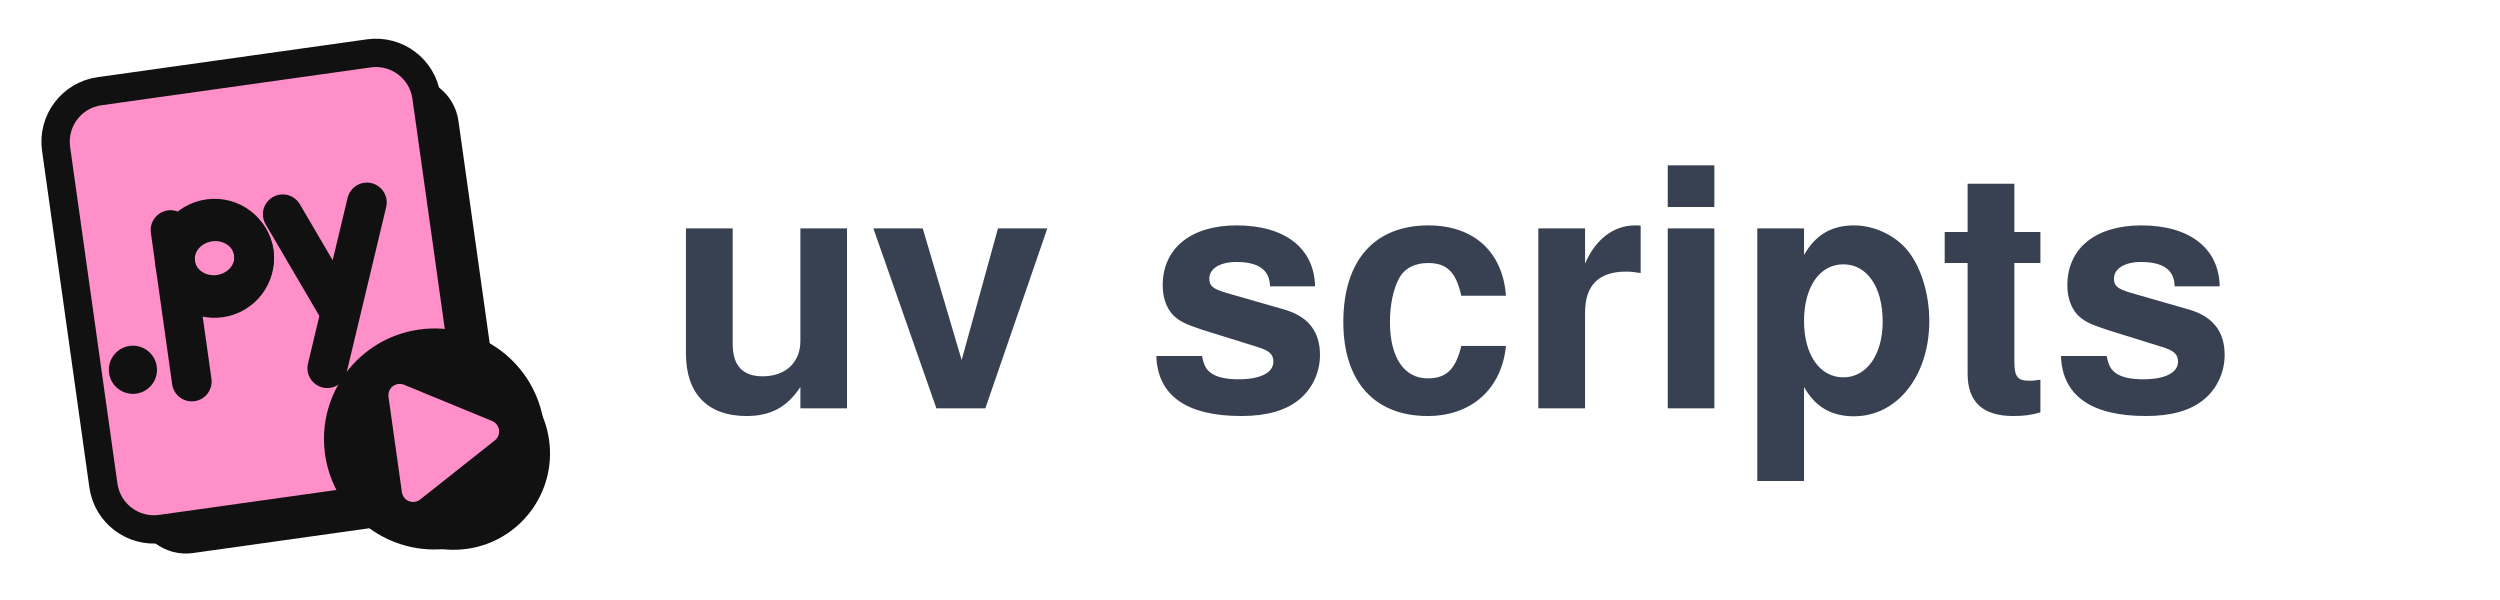
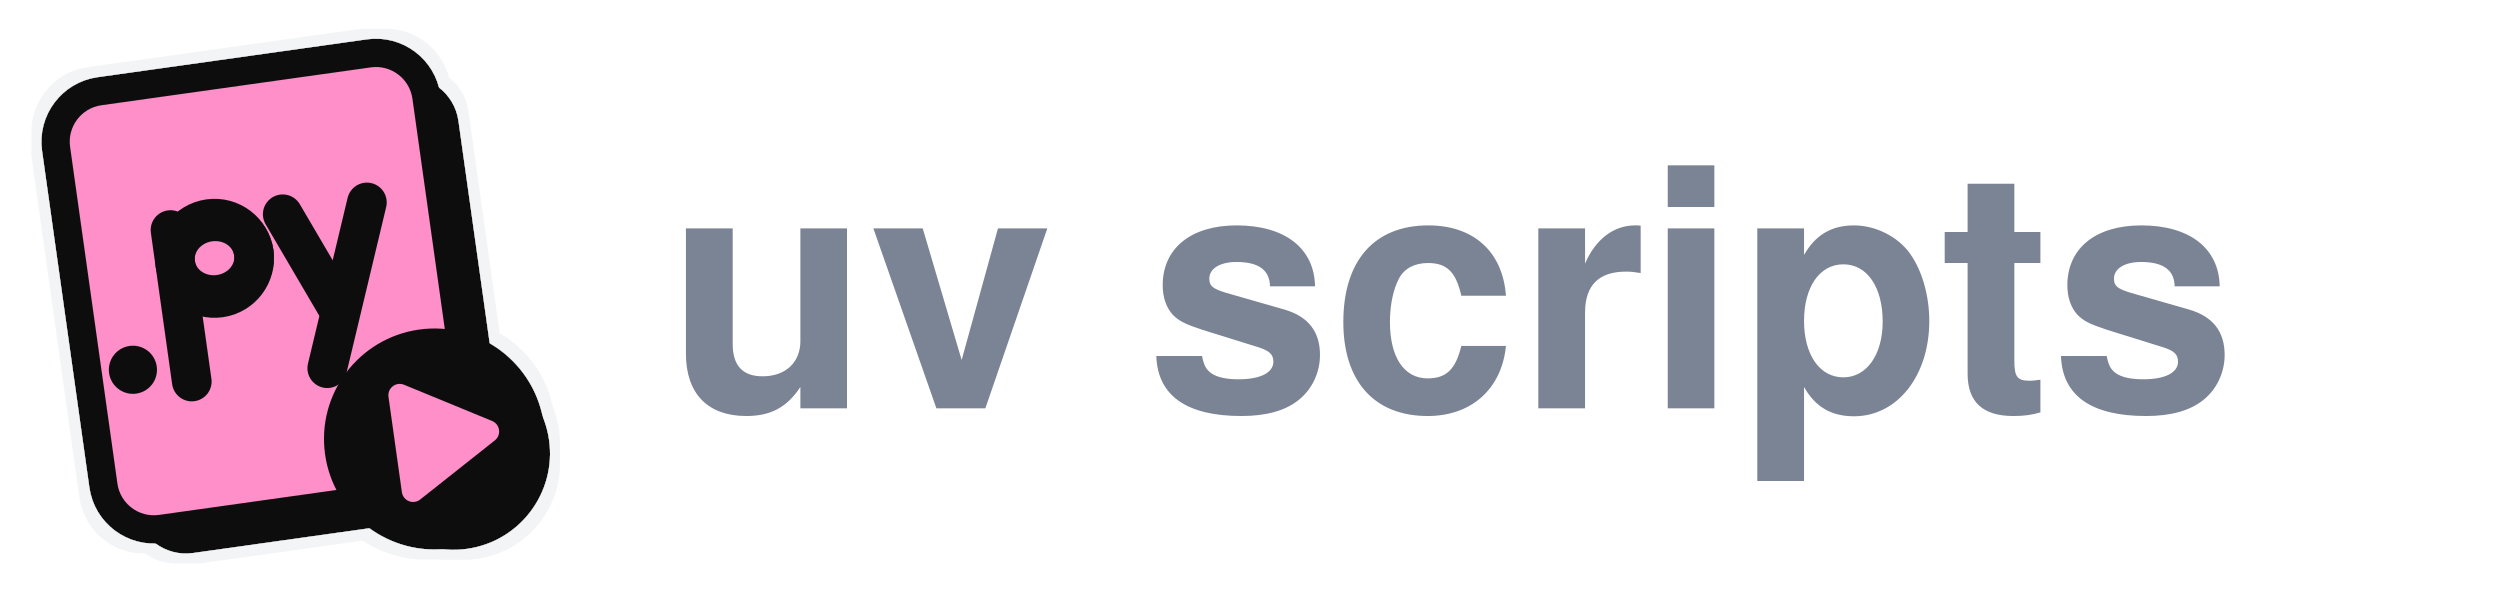
<svg xmlns="http://www.w3.org/2000/svg" width="300" height="72" viewBox="0 0 300 72" role="img" aria-label="uv scripts">
-   <g transform="translate(0,2) scale(0.34)">
-     <g transform="rotate(-8 100 100)">
-       <rect x="38" y="28" width="132" height="156" rx="18" fill="#111" />
-       <rect x="28" y="18" width="132" height="156" rx="18" fill="#ff8fc8" stroke="#111" stroke-width="10" />
-       <g fill="none" stroke="#111" stroke-width="14" stroke-linecap="round" stroke-linejoin="round" />
-       <circle cx="44" cy="117" r="8.5" fill="#111" />
-       <g fill="none" stroke="#111" stroke-width="14" stroke-linecap="round" stroke-linejoin="round">
-         <path d="M64,70 V124 M64,82 a14,14 0 1 1 0,0.1" />
-         <path d="M64,70 m0,12 a14,13 0 1 0 28,0 a14,13 0 1 0 -28,0" />
-         <polyline points="104,70 118,104" />
-         <line x1="134" y1="70" x2="112" y2="126" />
+   <defs>
+     <filter id="halo" x="-20%" y="-20%" width="140%" height="140%">
+       <feMorphology in="SourceAlpha" operator="dilate" radius="5" result="d" />
+       <feFlood flood-color="#f3f4f6" />
+       <feComposite in2="d" operator="in" result="h" />
+       <feMerge>
+         <feMergeNode in="h" />
+         <feMergeNode in="SourceGraphic" />
+       </feMerge>
+     </filter>
+   </defs>
+   <g filter="url(#halo)">
+     <g transform="translate(0,2) scale(0.34)">
+       <g transform="rotate(-8 100 100)">
+         <rect x="38" y="28" width="132" height="156" rx="18" fill="#111" />
+         <rect x="28" y="18" width="132" height="156" rx="18" fill="#ff8fc8" stroke="#111" stroke-width="10" />
+         <g fill="none" stroke="#111" stroke-width="14" stroke-linecap="round" stroke-linejoin="round" />
+         <circle cx="44" cy="117" r="8.5" fill="#111" />
+         <g fill="none" stroke="#111" stroke-width="14" stroke-linecap="round" stroke-linejoin="round">
+           <path d="M64,70 V124 M64,82 a14,14 0 1 1 0,0.1" />
+           <path d="M64,70 m0,12 a14,13 0 1 0 28,0 a14,13 0 1 0 -28,0" />
+           <polyline points="104,70 118,104" />
+           <line x1="134" y1="70" x2="112" y2="126" />
+         </g>
+         <circle cx="152" cy="162" r="34" fill="#111" />
+         <circle cx="146" cy="156" r="34" fill="#111" stroke="#111" stroke-width="10" />
+         <polygon points="136,139 136,173 165,156" fill="#ff8fc8" stroke="#ff8fc8" stroke-width="8" stroke-linejoin="round" />
      </g>
-       <circle cx="152" cy="162" r="34" fill="#111" />
-       <circle cx="146" cy="156" r="34" fill="#111" stroke="#111" stroke-width="10" />
-       <polygon points="136,139 136,173 165,156" fill="#ff8fc8" stroke="#ff8fc8" stroke-width="8" stroke-linejoin="round" />
    </g>
  </g>
-   <text x="80" y="49" font-family="'Source Sans Pro', -apple-system, 'Segoe UI', Helvetica, Arial, sans-serif" font-size="40" font-weight="700" fill="#374151">uv scripts</text>
+   <text x="80" y="49" font-family="'Source Sans Pro', -apple-system, 'Segoe UI', Helvetica, Arial, sans-serif" font-size="40" font-weight="700" fill="#7a8494">uv scripts</text>
</svg>
